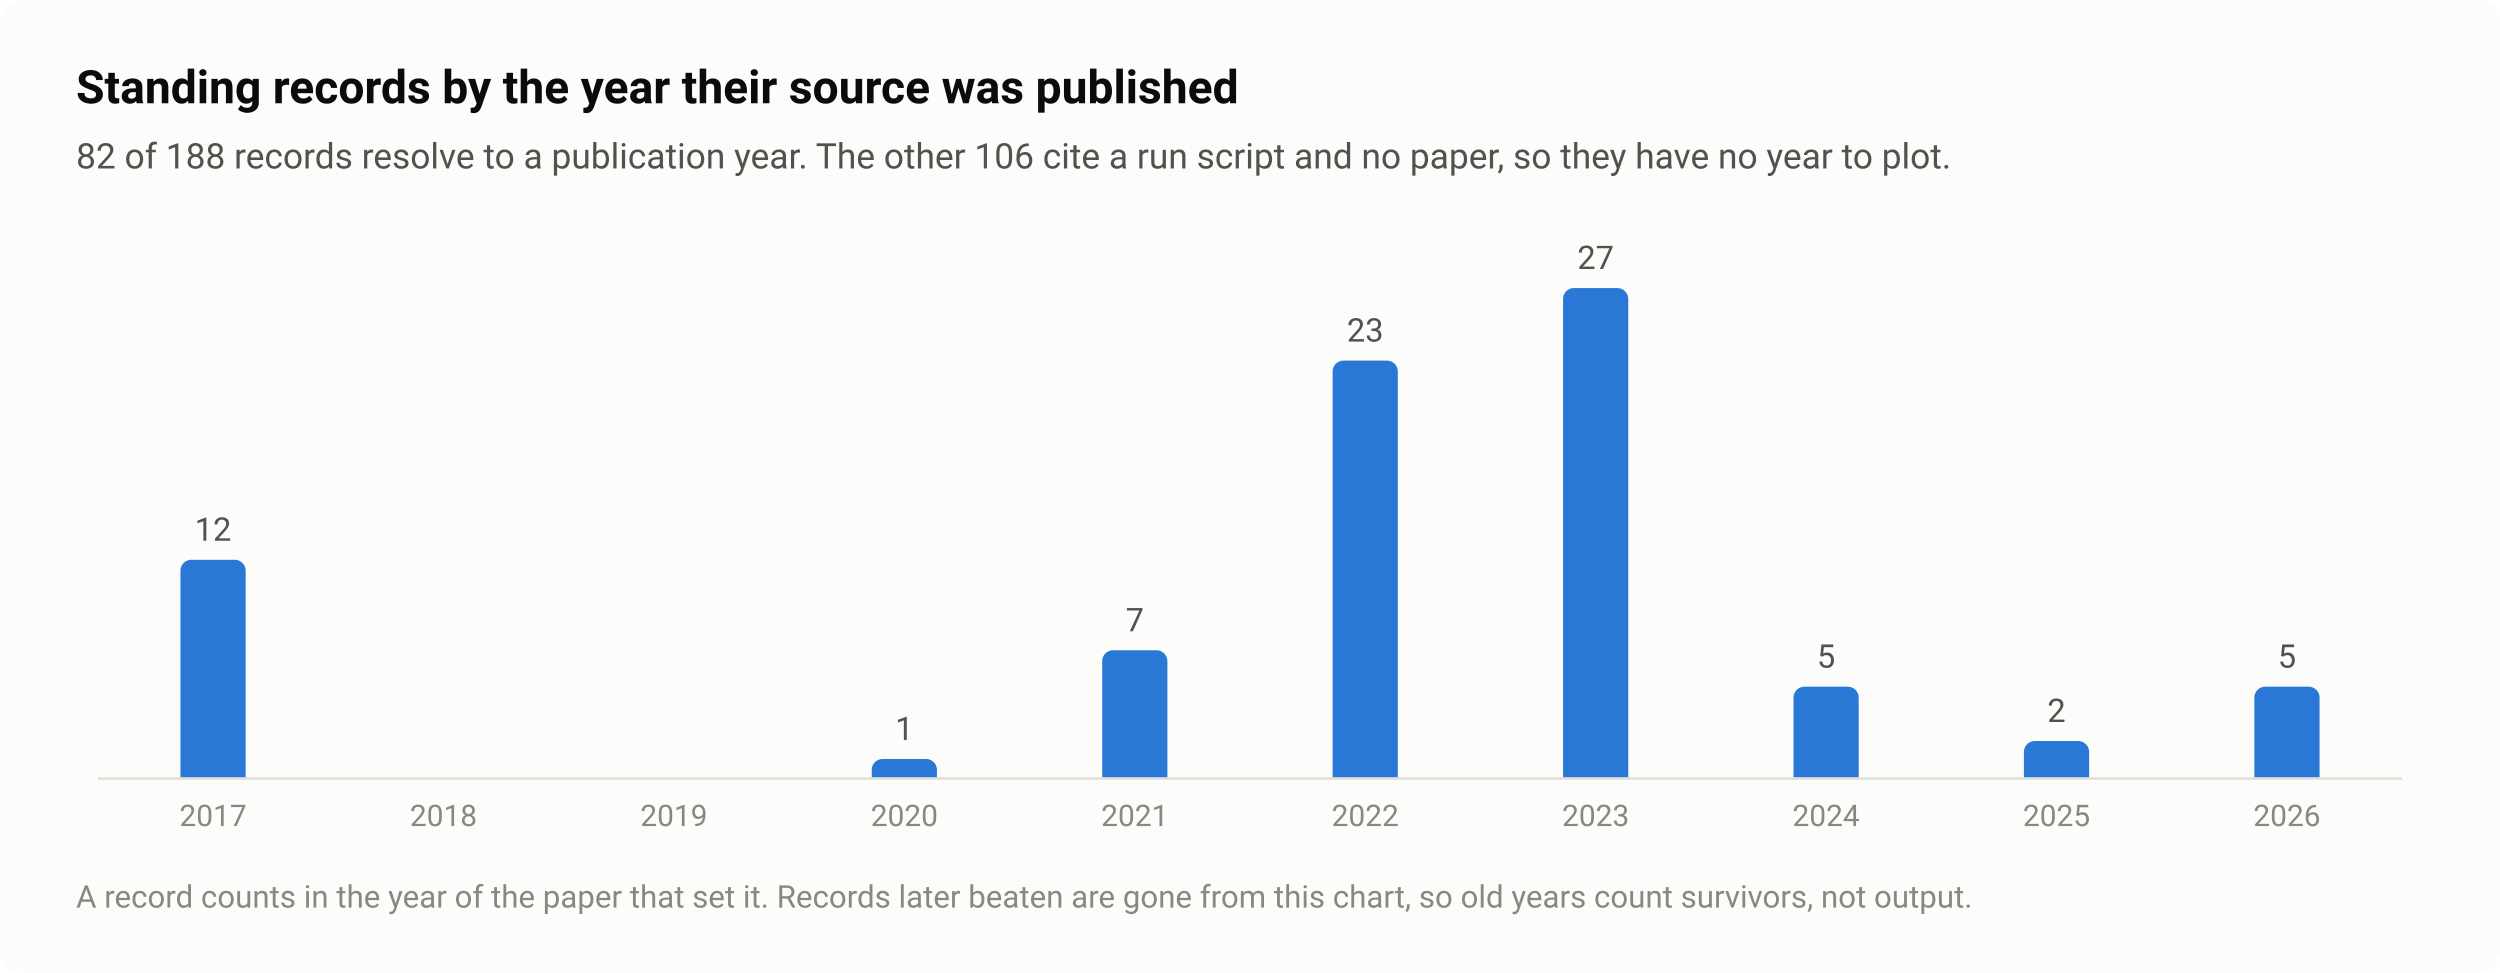
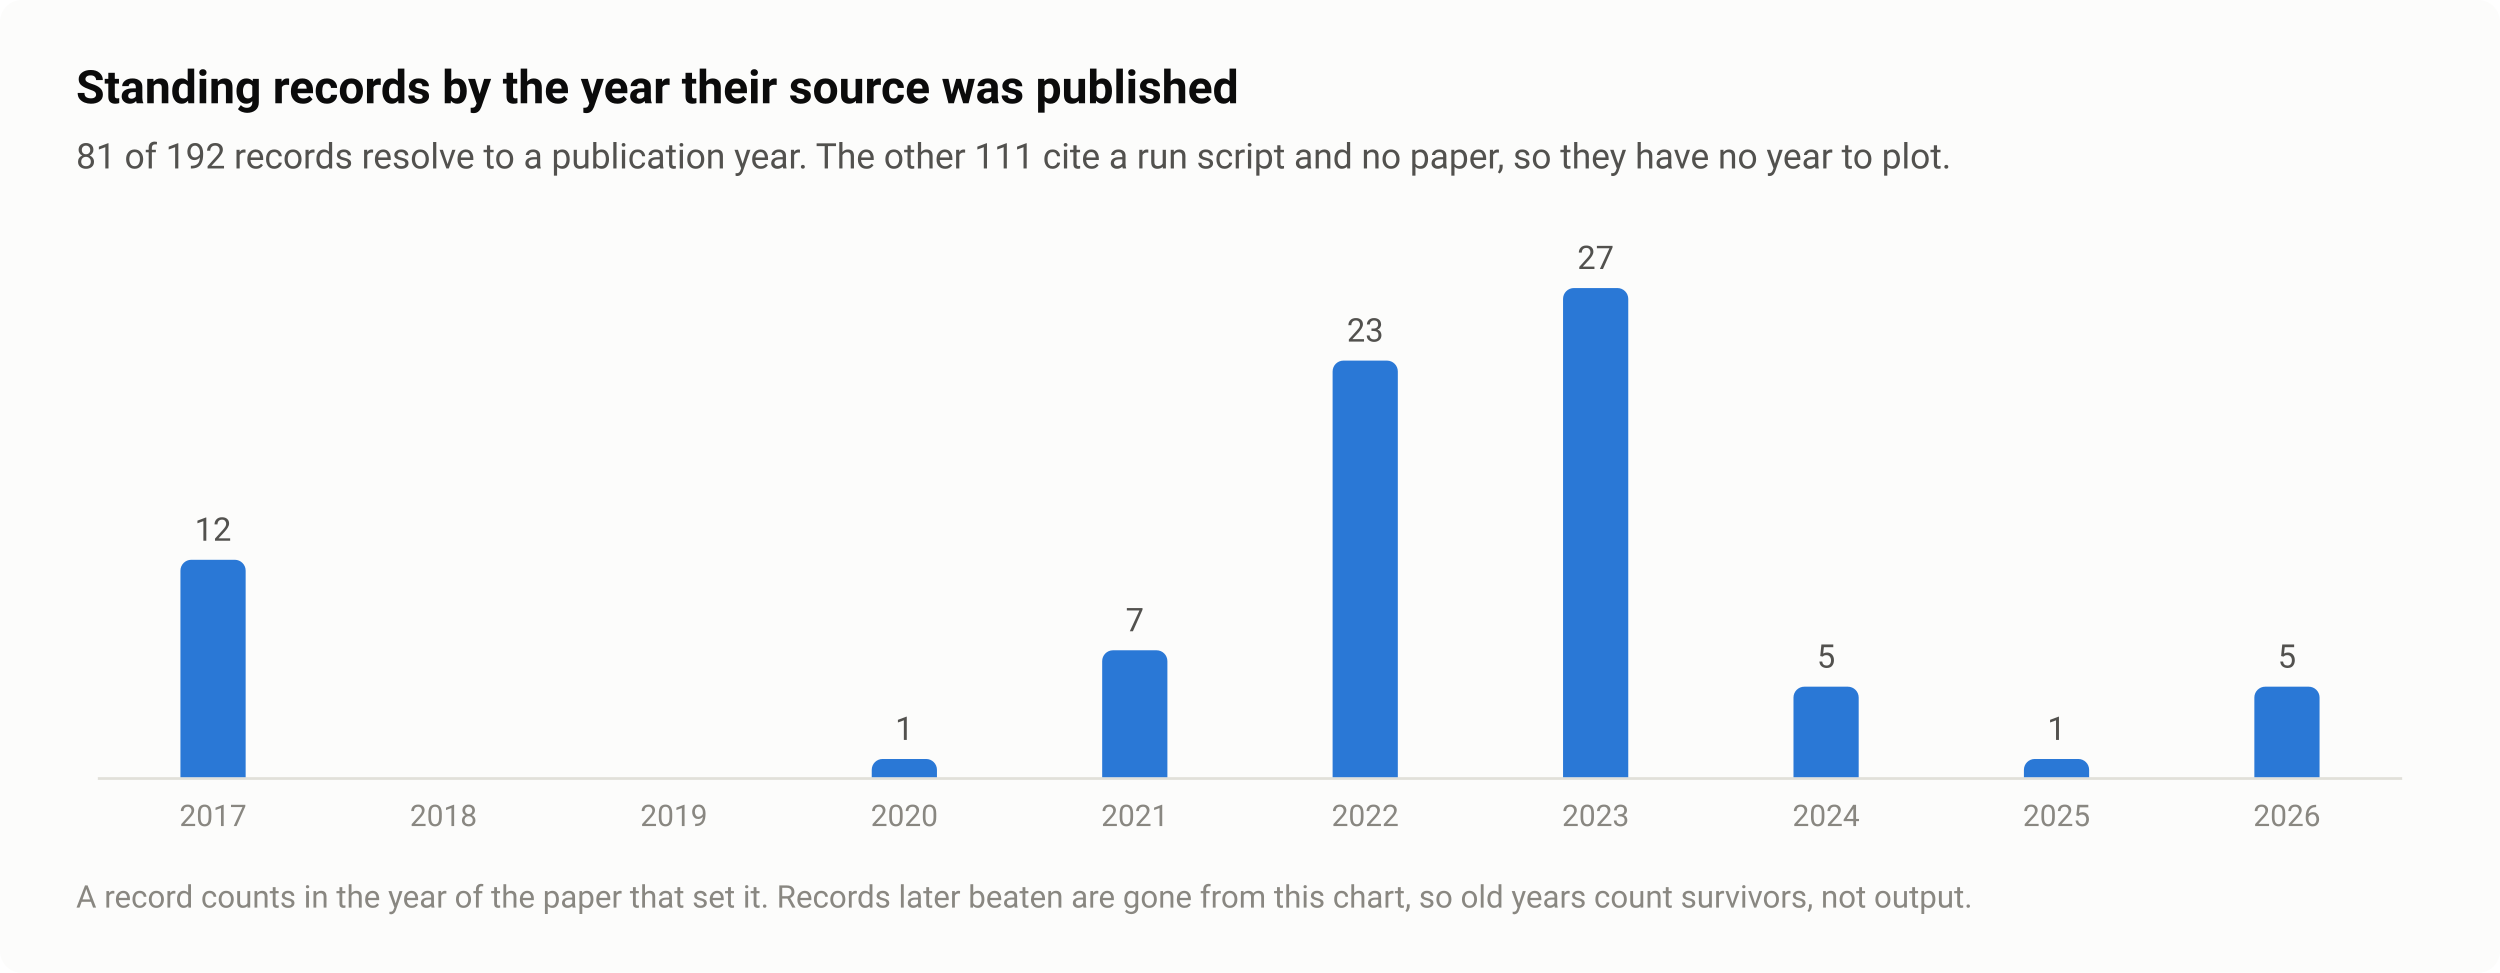
<svg xmlns="http://www.w3.org/2000/svg" width="920" height="358" viewBox="0 0 920 358" role="img" aria-labelledby="title desc">
  <style>text{font-family:system-ui,-apple-system,"Segoe UI",Roboto,"Helvetica Neue",Arial,sans-serif}</style>
  <rect width="920" height="358" rx="8" fill="#fcfcfb" />
  <text x="28" y="38" font-size="17" fill="#0b0b0b" font-weight="600">Standing records by the year their source was published</text>
-   <text x="28" y="62" font-size="13" fill="#52514e">82 of 188 records resolve to a publication year. The other 106 cite a run script and no paper, so they have no year to plot.</text>
+   <text x="28" y="62" font-size="13" fill="#52514e">81 of 192 records resolve to a publication year. The other 111 cite a run script and no paper, so they have no year to plot.</text>
  <path d="M36 286.5H884" stroke="#e1e0d9" stroke-width="1" />
  <path d="M66.4 286V210A4 4 0 0 1 70.4 206H86.4A4 4 0 0 1 90.4 210V286Z" fill="#2a78d6" />
  <text x="78.4" y="199" font-size="12" fill="#52514e" text-anchor="middle" style="font-variant-numeric:tabular-nums">12</text>
  <text x="78.4" y="304" font-size="11" fill="#898781" text-anchor="middle" style="font-variant-numeric:tabular-nums">2017</text>
  <text x="163.2" y="304" font-size="11" fill="#898781" text-anchor="middle" style="font-variant-numeric:tabular-nums">2018</text>
  <text x="248" y="304" font-size="11" fill="#898781" text-anchor="middle" style="font-variant-numeric:tabular-nums">2019</text>
  <path d="M320.8 286V283.3A4 4 0 0 1 324.8 279.3H340.8A4 4 0 0 1 344.8 283.3V286Z" fill="#2a78d6" />
  <text x="332.8" y="272.3" font-size="12" fill="#52514e" text-anchor="middle" style="font-variant-numeric:tabular-nums">1</text>
  <text x="332.8" y="304" font-size="11" fill="#898781" text-anchor="middle" style="font-variant-numeric:tabular-nums">2020</text>
  <path d="M405.6 286V243.3A4 4 0 0 1 409.6 239.3H425.6A4 4 0 0 1 429.6 243.3V286Z" fill="#2a78d6" />
  <text x="417.6" y="232.3" font-size="12" fill="#52514e" text-anchor="middle" style="font-variant-numeric:tabular-nums">7</text>
  <text x="417.6" y="304" font-size="11" fill="#898781" text-anchor="middle" style="font-variant-numeric:tabular-nums">2021</text>
  <path d="M490.4 286V136.7A4 4 0 0 1 494.4 132.7H510.4A4 4 0 0 1 514.4 136.7V286Z" fill="#2a78d6" />
  <text x="502.4" y="125.7" font-size="12" fill="#52514e" text-anchor="middle" style="font-variant-numeric:tabular-nums">23</text>
  <text x="502.4" y="304" font-size="11" fill="#898781" text-anchor="middle" style="font-variant-numeric:tabular-nums">2022</text>
  <path d="M575.2 286V110A4 4 0 0 1 579.2 106H595.2A4 4 0 0 1 599.2 110V286Z" fill="#2a78d6" />
  <text x="587.2" y="99" font-size="12" fill="#52514e" text-anchor="middle" style="font-variant-numeric:tabular-nums">27</text>
  <text x="587.2" y="304" font-size="11" fill="#898781" text-anchor="middle" style="font-variant-numeric:tabular-nums">2023</text>
  <path d="M660 286V256.7A4 4 0 0 1 664 252.7H680A4 4 0 0 1 684 256.7V286Z" fill="#2a78d6" />
  <text x="672" y="245.7" font-size="12" fill="#52514e" text-anchor="middle" style="font-variant-numeric:tabular-nums">5</text>
  <text x="672" y="304" font-size="11" fill="#898781" text-anchor="middle" style="font-variant-numeric:tabular-nums">2024</text>
-   <path d="M744.8 286V276.7A4 4 0 0 1 748.8 272.7H764.8A4 4 0 0 1 768.8 276.7V286Z" fill="#2a78d6" />
-   <text x="756.8" y="265.7" font-size="12" fill="#52514e" text-anchor="middle" style="font-variant-numeric:tabular-nums">2</text>
+   <path d="M744.8 286V283.3A4 4 0 0 1 748.8 279.3H764.8A4 4 0 0 1 768.8 283.3V286Z" fill="#2a78d6" />
+   <text x="756.8" y="272.3" font-size="12" fill="#52514e" text-anchor="middle" style="font-variant-numeric:tabular-nums">1</text>
  <text x="756.8" y="304" font-size="11" fill="#898781" text-anchor="middle" style="font-variant-numeric:tabular-nums">2025</text>
  <path d="M829.6 286V256.7A4 4 0 0 1 833.6 252.7H849.6A4 4 0 0 1 853.6 256.7V286Z" fill="#2a78d6" />
  <text x="841.6" y="245.7" font-size="12" fill="#52514e" text-anchor="middle" style="font-variant-numeric:tabular-nums">5</text>
  <text x="841.6" y="304" font-size="11" fill="#898781" text-anchor="middle" style="font-variant-numeric:tabular-nums">2026</text>
  <text x="28" y="334" font-size="11.5" fill="#898781">A record counts in the year of the paper that set it. Records later beaten are gone from this chart, so old years count survivors, not output.</text>
</svg>
